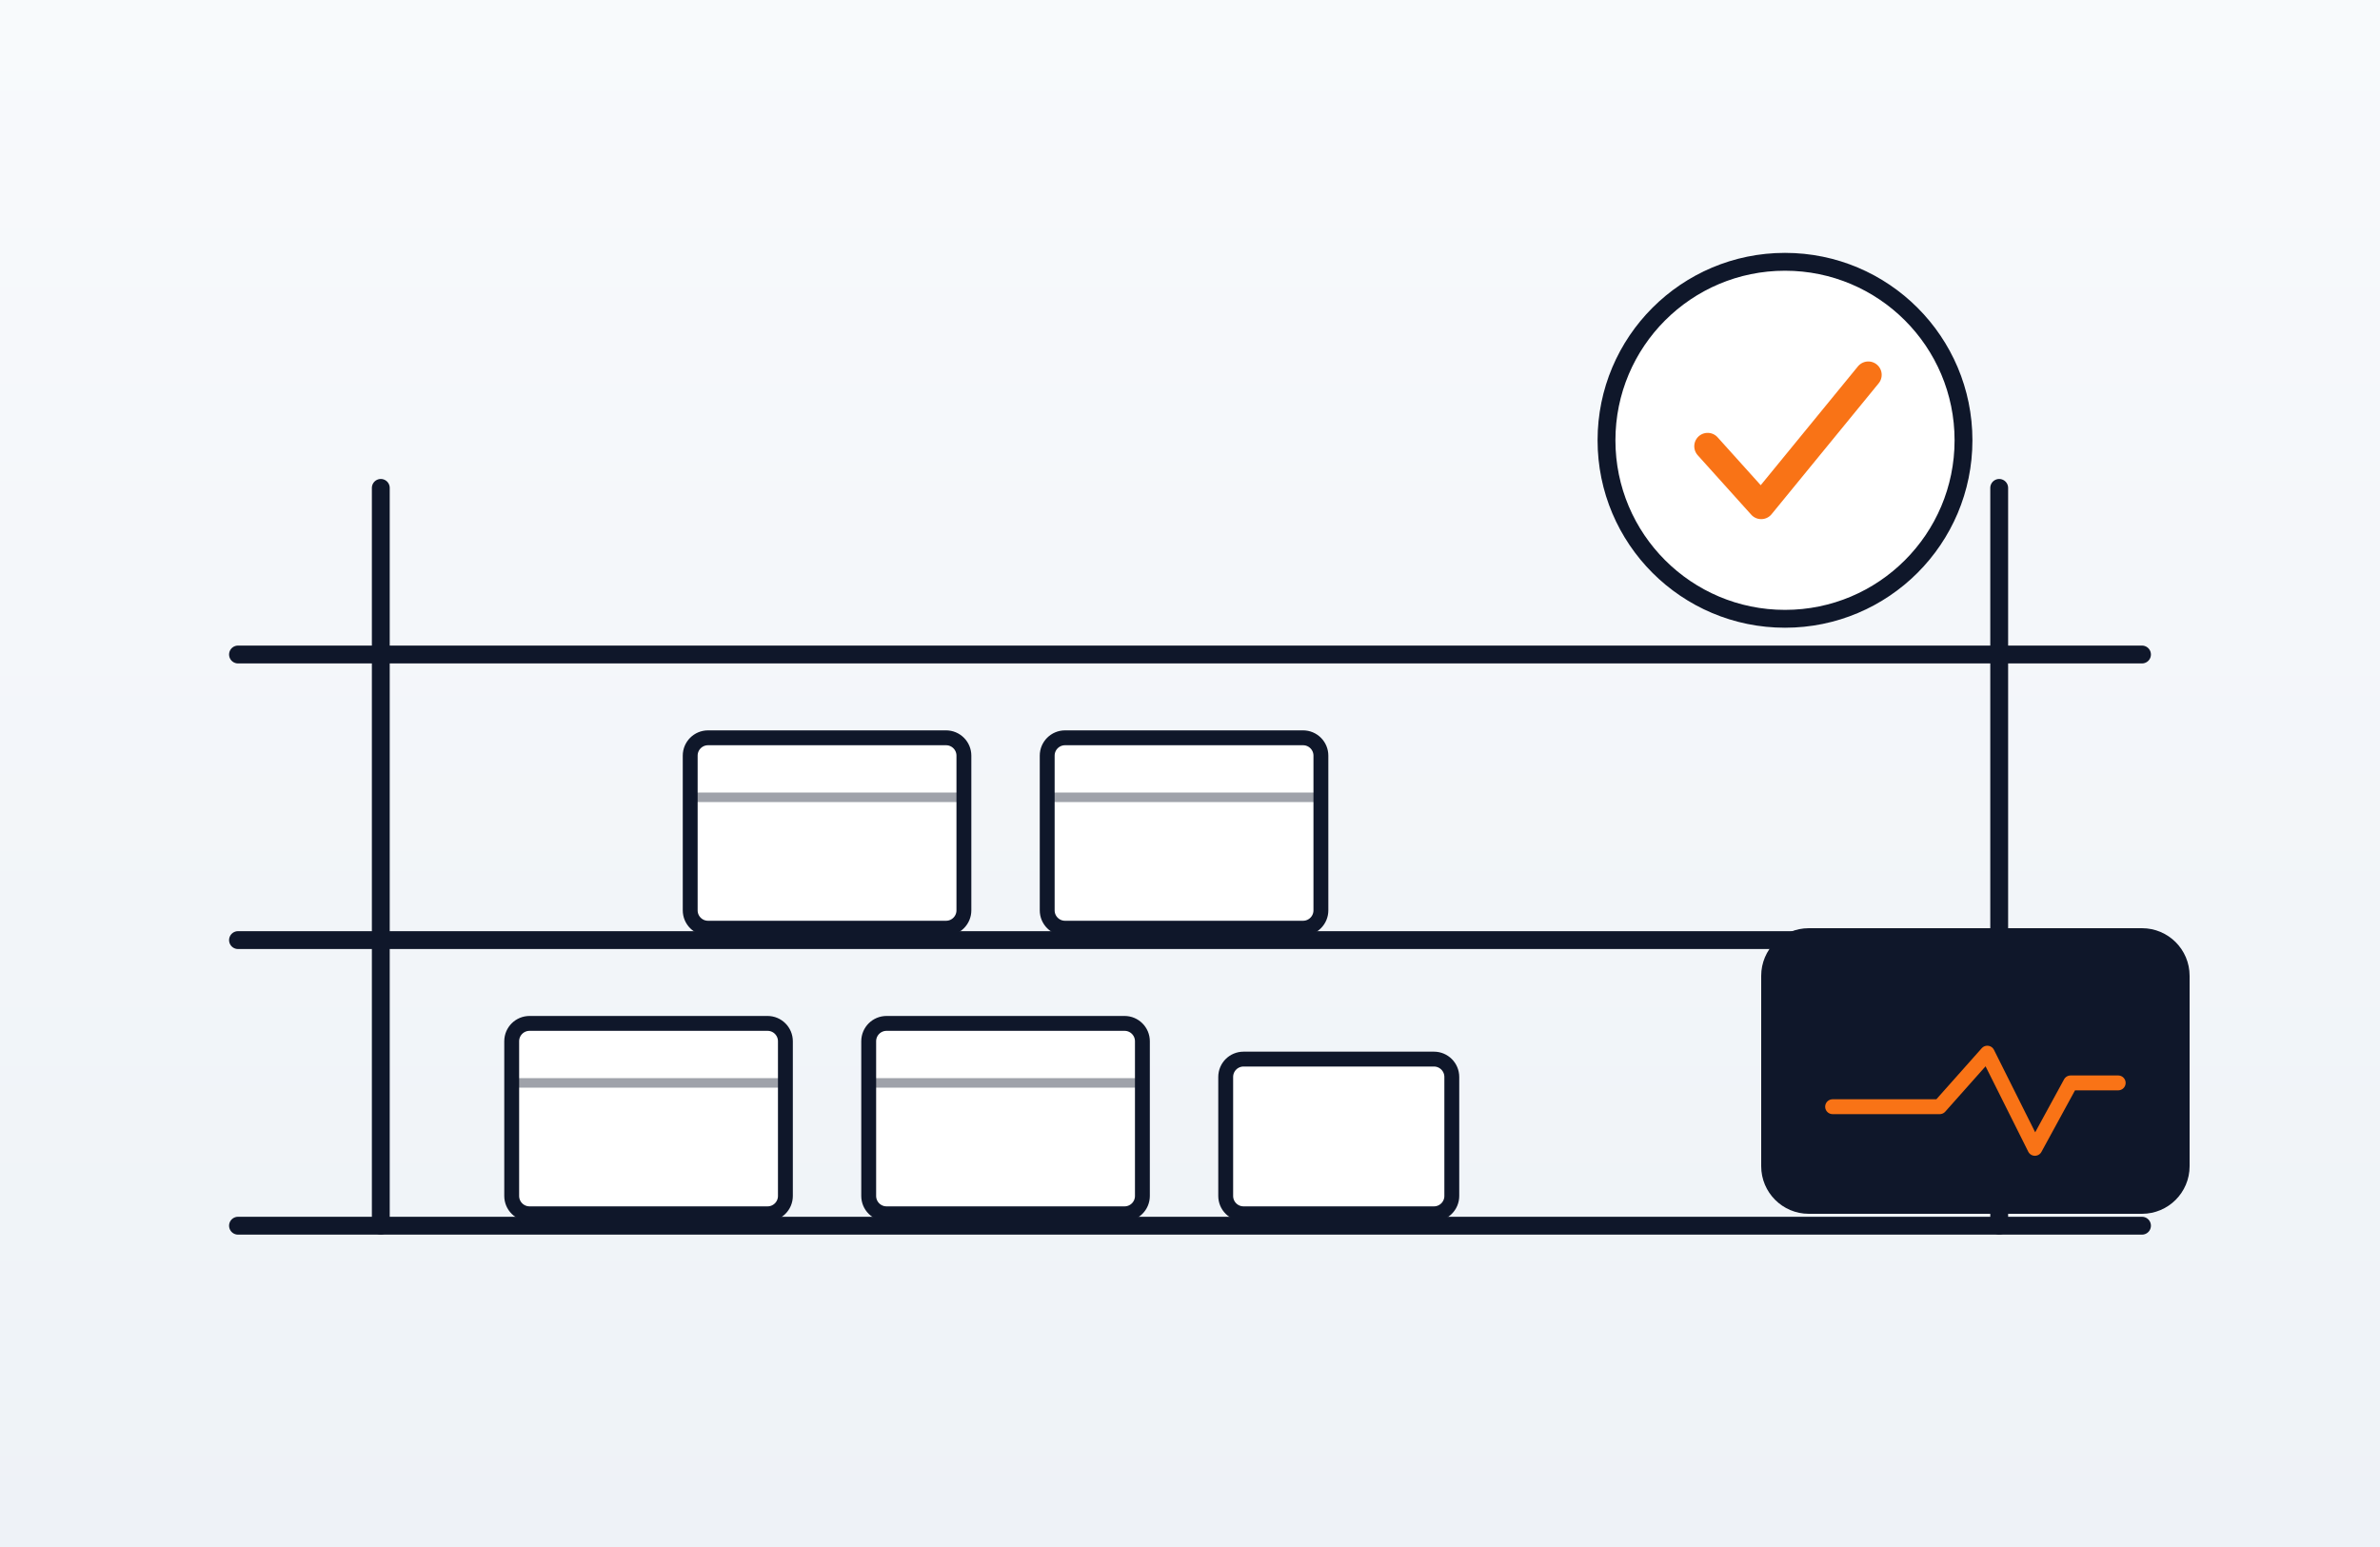
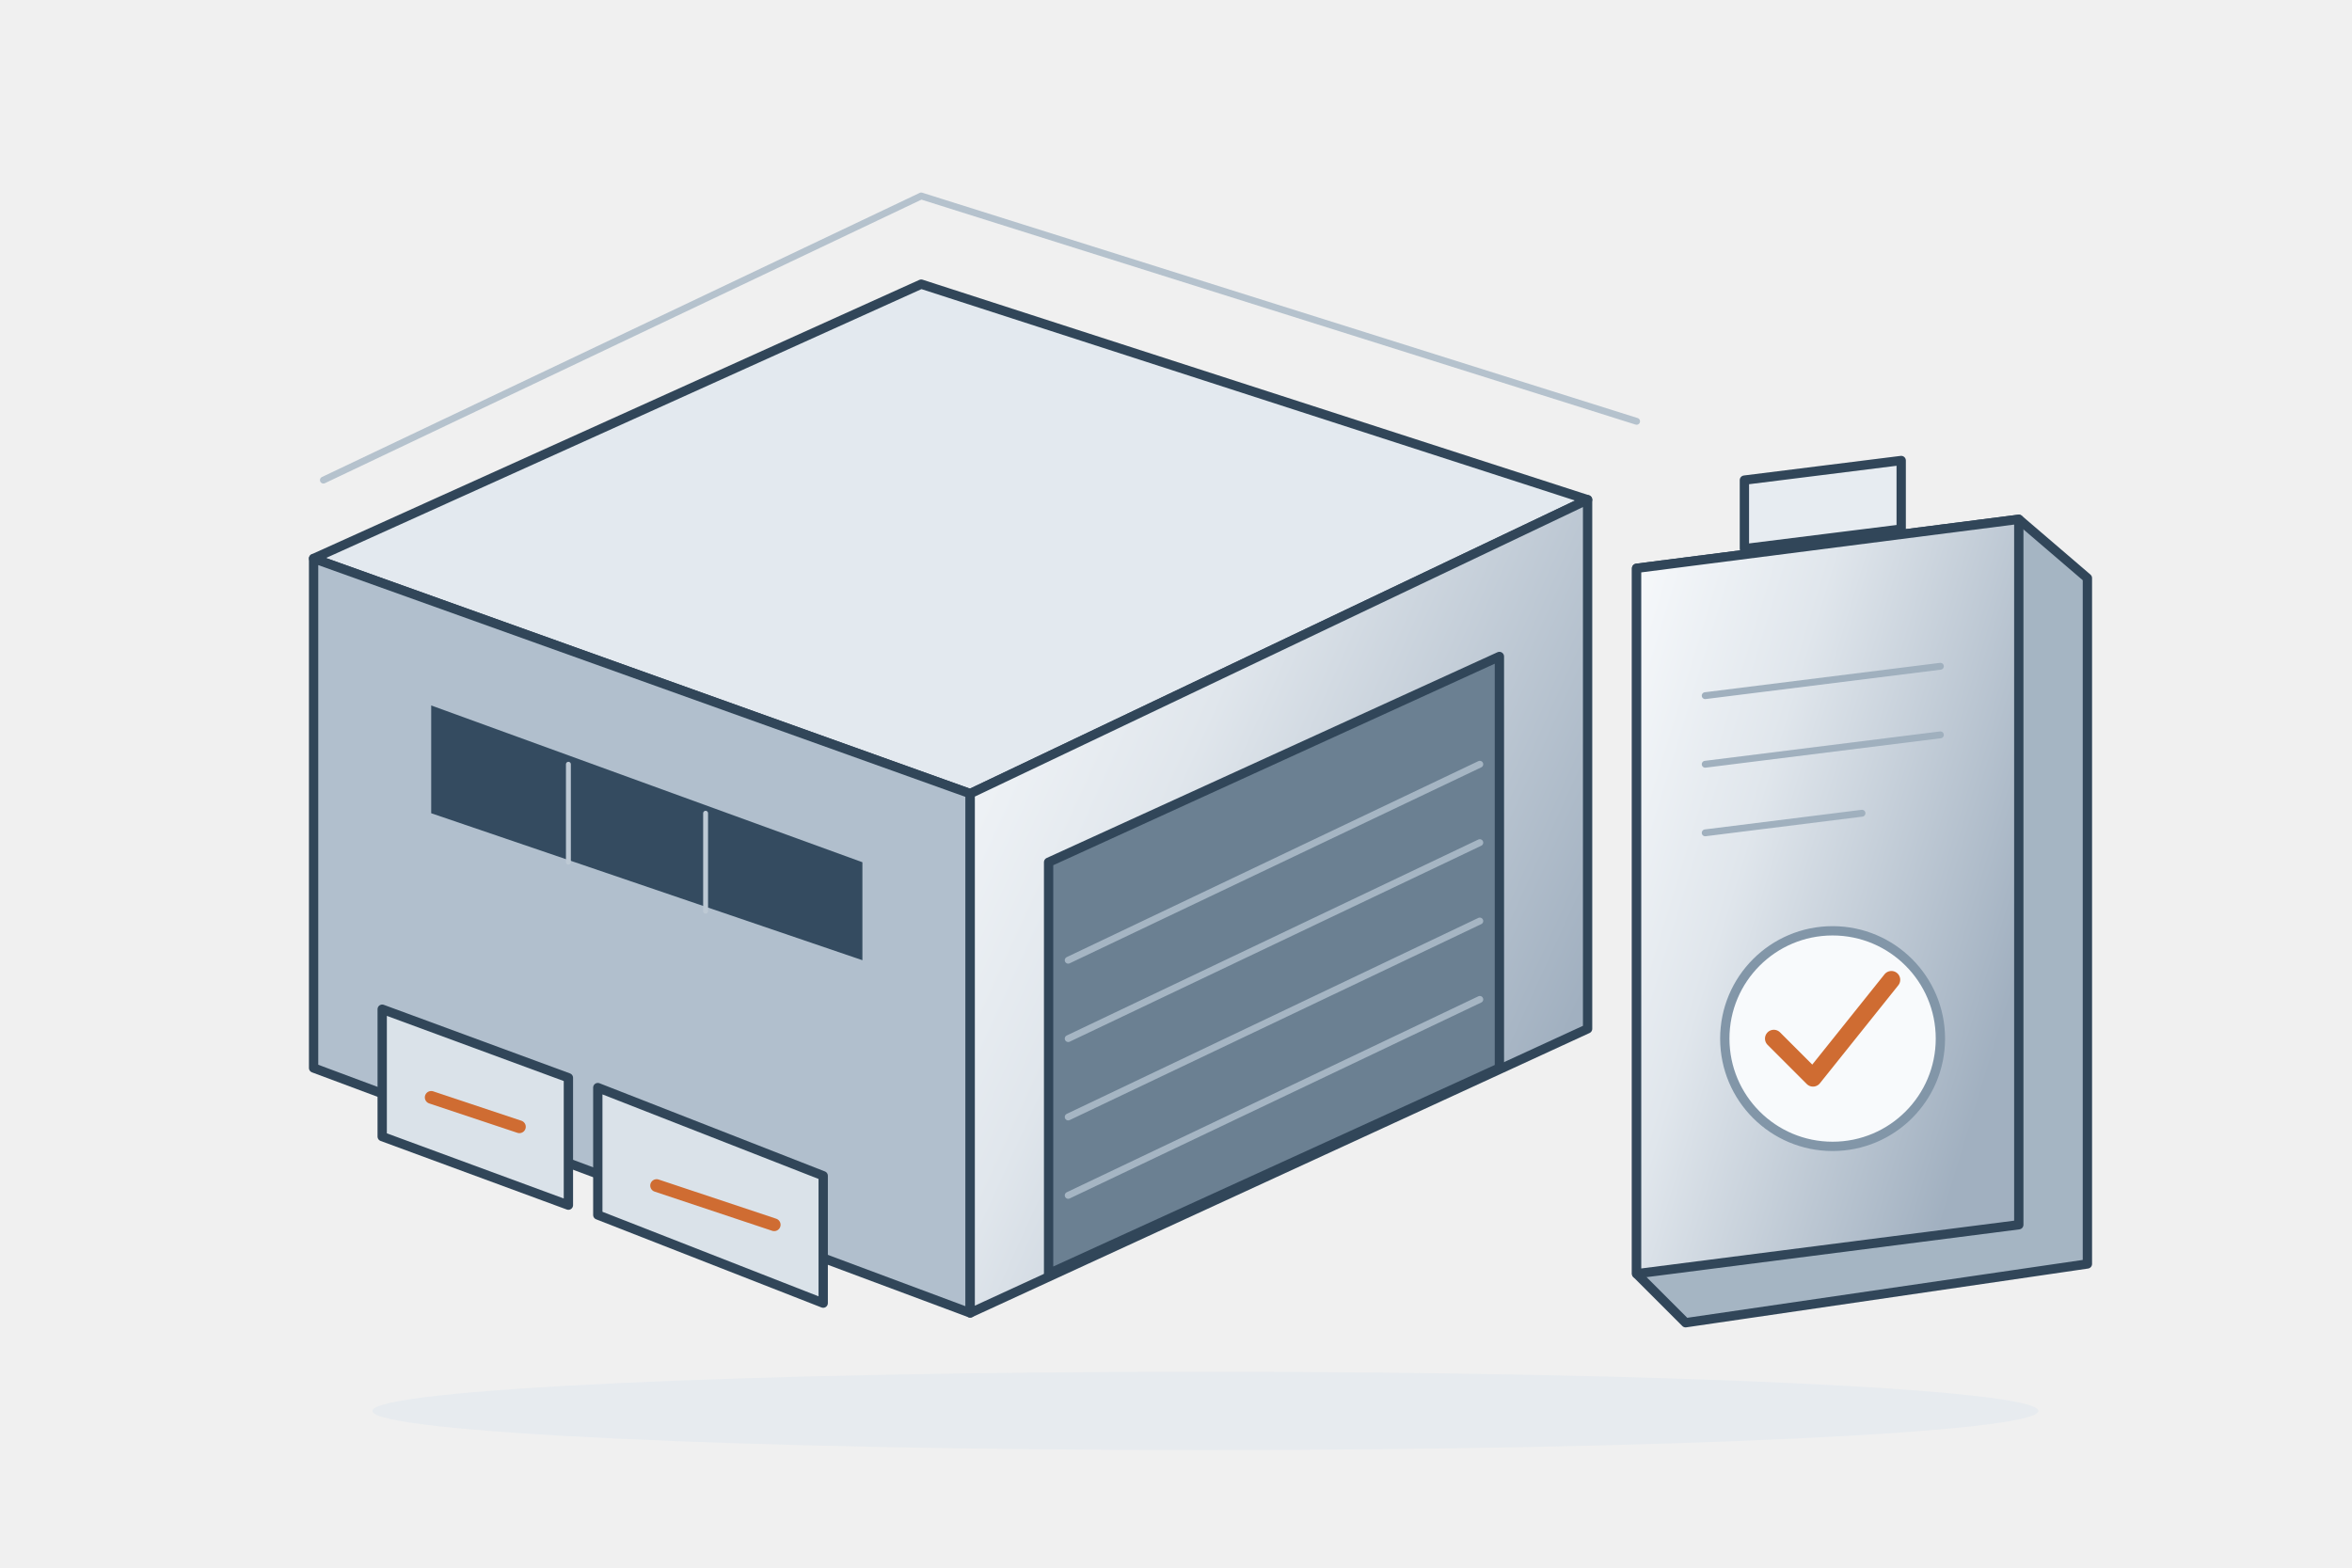
- <svg xmlns="http://www.w3.org/2000/svg" viewBox="0 0 400 260" role="img" aria-label="Tedarik">
+ <svg xmlns="http://www.w3.org/2000/svg" viewBox="0 0 240 160" fill="none" role="img" aria-label="Türkiye’den Güvenli Tedarik">
  <defs>
-     <linearGradient id="srcBg" x1="0" y1="0" x2="0" y2="1">
-       <stop offset="0%" stop-color="#f8fafc" />
-       <stop offset="100%" stop-color="#eef2f7" />
+     <linearGradient id="metal" x1="0" y1="0" x2="1" y2=".6">
+       <stop stop-color="#f8fafc" />
+       <stop offset=".4" stop-color="#e0e6ec" />
+       <stop offset="1" stop-color="#a1b0c0" />
    </linearGradient>
  </defs>
-   <rect width="400" height="260" fill="url(#srcBg)" />
-   <g stroke="#0f172a" stroke-width="3" fill="none" stroke-linecap="round">
-     <path d="M40 206h320M40 158h320M40 110h320" />
-     <path d="M64 82v124M336 82v124" />
-   </g>
-   <g>
-     <rect x="86" y="172" width="46" height="32" rx="3" fill="#ffffff" stroke="#0f172a" stroke-width="2.5" />
-     <path d="M86 182h46" stroke="#0f172a" stroke-width="1.6" opacity=".4" />
-     <rect x="146" y="172" width="46" height="32" rx="3" fill="#ffffff" stroke="#0f172a" stroke-width="2.5" />
-     <path d="M146 182h46" stroke="#0f172a" stroke-width="1.6" opacity=".4" />
-     <rect x="206" y="178" width="38" height="26" rx="3" fill="#ffffff" stroke="#0f172a" stroke-width="2.5" />
-     <rect x="116" y="124" width="46" height="32" rx="3" fill="#ffffff" stroke="#0f172a" stroke-width="2.5" />
-     <path d="M116 134h46" stroke="#0f172a" stroke-width="1.6" opacity=".4" />
-     <rect x="176" y="124" width="46" height="32" rx="3" fill="#ffffff" stroke="#0f172a" stroke-width="2.5" />
-     <path d="M176 134h46" stroke="#0f172a" stroke-width="1.6" opacity=".4" />
-   </g>
-   <g transform="translate(300 74)">
-     <circle r="30" fill="#ffffff" stroke="#0f172a" stroke-width="3" />
-     <path d="M-13 1l9 10 18-22" fill="none" stroke="#f97316" stroke-width="4.5" stroke-linecap="round" stroke-linejoin="round" />
-   </g>
-   <g transform="translate(296 156)">
-     <rect width="72" height="48" rx="8" fill="#0f172a" />
-     <path d="M12 30h18l8-9 8 16 6-11h8" fill="none" stroke="#f97316" stroke-width="2.5" stroke-linecap="round" stroke-linejoin="round" />
+   <g stroke="#314659" stroke-width=".95" stroke-linecap="round" stroke-linejoin="round">
+     <ellipse cx="123" cy="144" rx="85" ry="4" fill="#e7ebef" stroke="none" />
+     <path d="m32 57 62-28 68 22-63 30Z" fill="#e3e9ef" />
+     <path d="m32 57 67 24v53l-67-25Z" fill="#b1bfcd" />
+     <path d="m99 81 63-30v54l-63 29Z" fill="url(#metal)" />
+     <path d="m107 88 46-21v42l-46 21Z" fill="#6b8092" />
+     <path d="m109 98 42-20m-42 28 42-20m-42 28 42-20m-42 28 42-20" stroke="#a5b5c3" stroke-width=".7" />
+     <path d="m44 72 44 16v10L44 83Z" fill="#344b60" stroke="none" />
+     <path d="M58 78v10m14-5v10" stroke="#bdc9d4" stroke-width=".5" />
+     <path d="m39 103 19 7v13l-19-7Z" fill="#dae2e9" />
+     <path d="m61 111 23 9v13l-23-9Z" fill="#dae2e9" />
+     <path d="m44 112 9 3m14 6 12 4" stroke="#cf6c32" stroke-width="1.3" />
+     <path d="m167 58 39-5 7 6v70l-41 6-5-5Z" fill="#a5b5c3" />
+     <path d="m167 58 39-5v72l-39 5Z" fill="url(#metal)" />
+     <path d="m178 56v-7l16-2v7Z" fill="#e7ecf1" />
+     <path d="m174 71 24-3m-24 10 24-3m-24 10 16-2" stroke="#a0b0be" stroke-width=".7" />
+     <circle cx="187" cy="106" r="11" fill="#f8fafc" stroke="#8296a8" />
+     <path d="m181 106 4 4 8-10" stroke="#cf6c32" stroke-width="1.8" />
+     <path d="m33 49 61-29 73 23" stroke="#b5c2cd" stroke-width=".7" />
  </g>
</svg>
